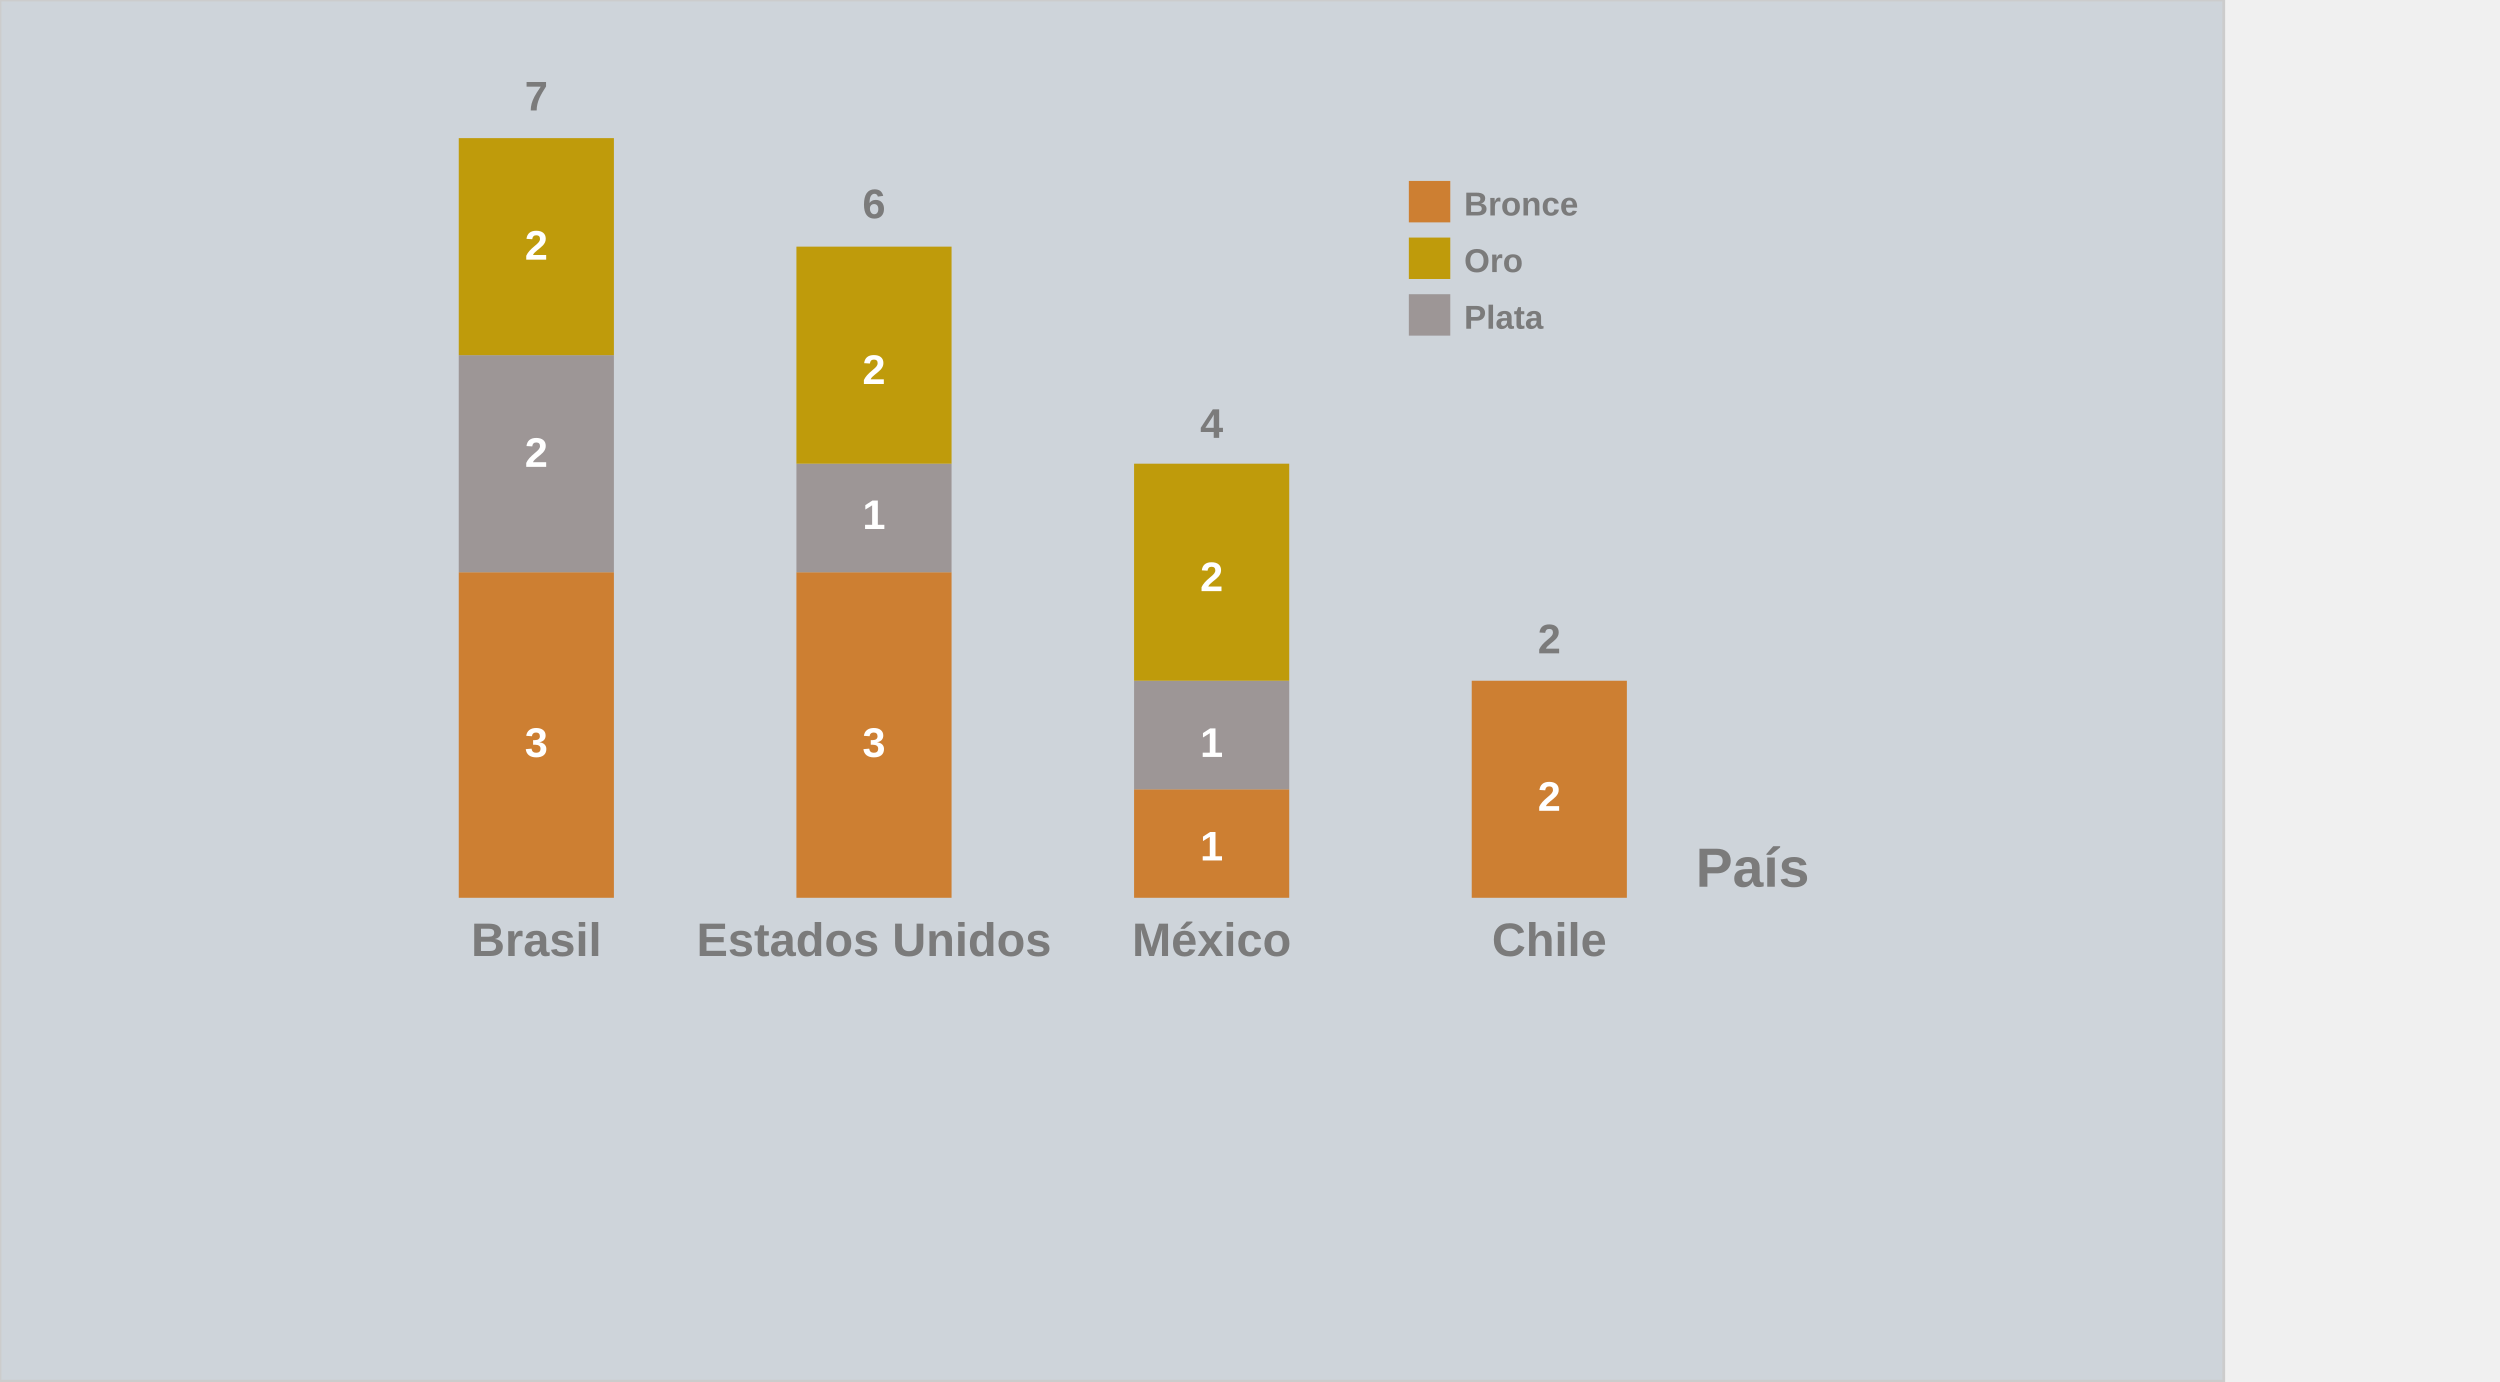
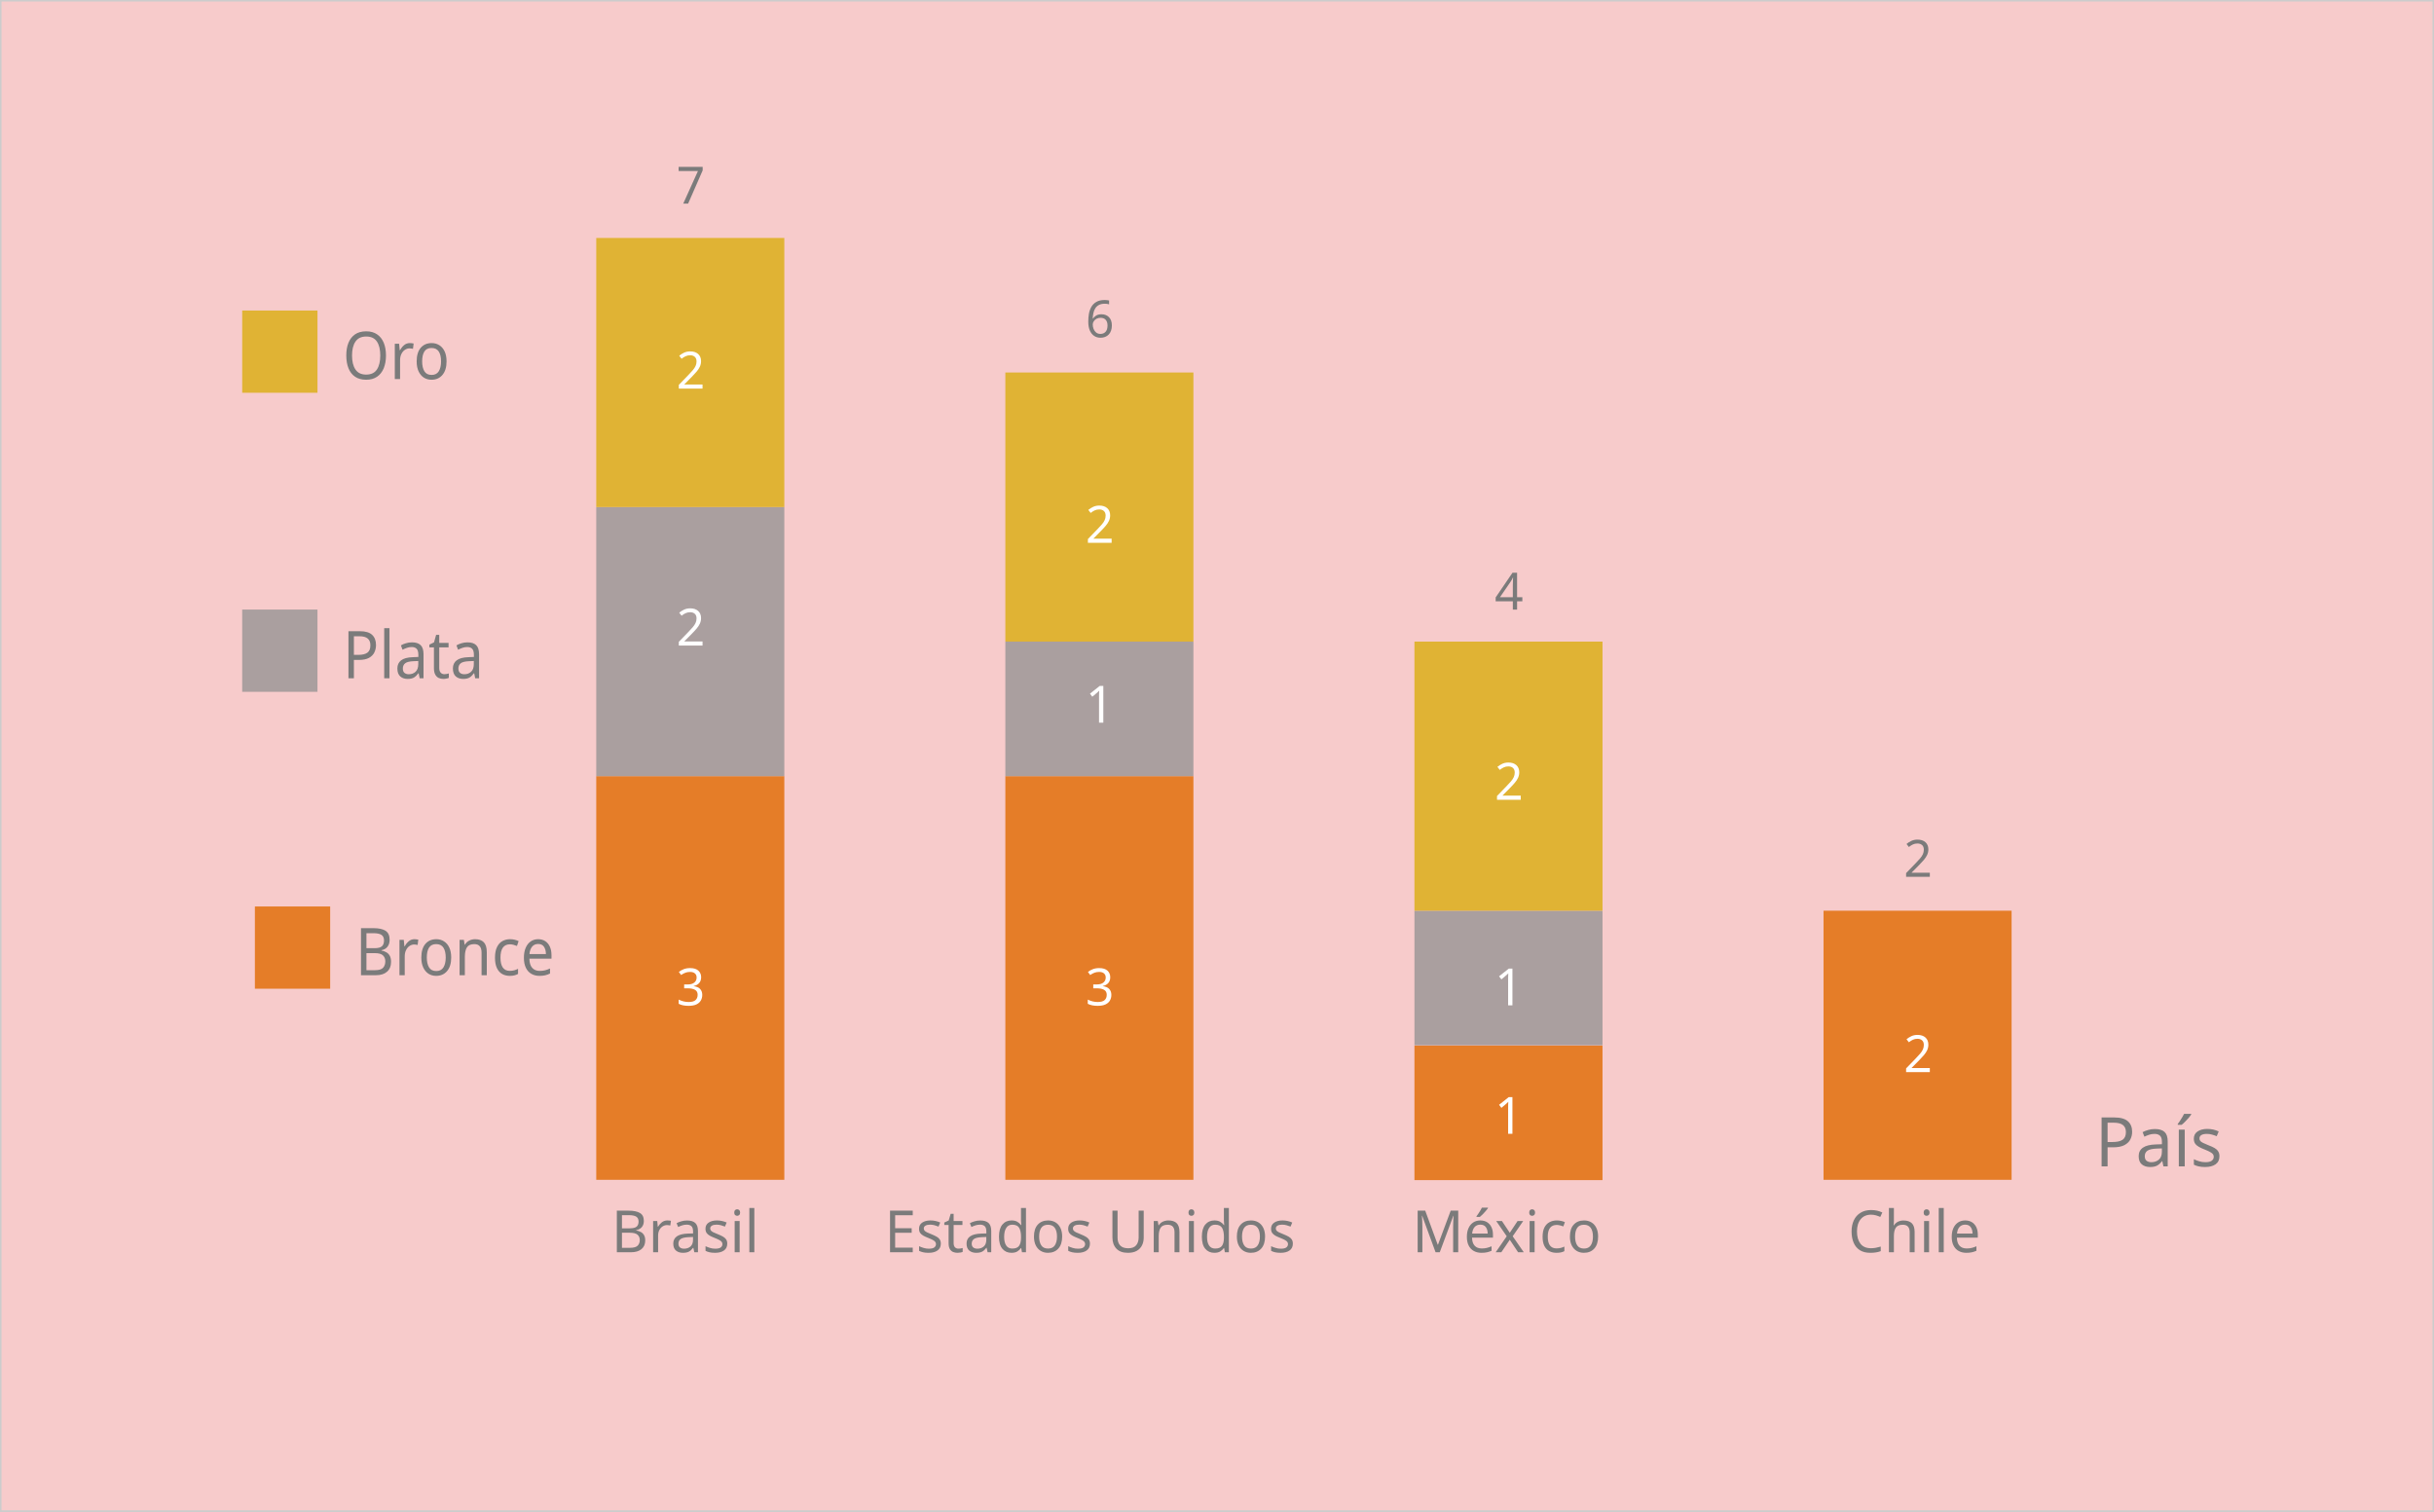
- <svg xmlns="http://www.w3.org/2000/svg" width="905" height="500">
-   <rect width="805" height="500" x="0" y="0" fill="#ced4da" id="backgorund" />
-   <g id="viz">
-     <g transform="translate(0,0)">
-       <g transform="translate(100,50)">
-         <g id="Bronce" fill="#cd7f32">
-           <rect x="310.536" y="235.714" width="56.161" height="39.286" />
-           <rect x="432.768" y="196.429" width="56.161" height="78.571" />
-           <rect x="188.304" y="157.143" width="56.161" height="117.857" />
-           <rect x="66.071" y="157.143" width="56.161" height="117.857" />
-         </g>
-         <g id="Plata" fill="#9d9696">
-           <rect x="310.536" y="196.429" width="56.161" height="39.286" />
-           <rect x="432.768" y="196.429" width="56.161" height="0" />
-           <rect x="188.304" y="117.857" width="56.161" height="39.286" />
-           <rect x="66.071" y="78.571" width="56.161" height="78.571" />
-         </g>
-         <g id="Oro" fill="#bf9b0b">
-           <rect x="310.536" y="117.857" width="56.161" height="78.571" />
-           <rect x="432.768" y="196.429" width="56.161" height="0" />
-           <rect x="188.304" y="39.286" width="56.161" height="78.571" />
-           <rect x="66.071" y="0" width="56.161" height="78.571" />
-         </g>
-         <g id="xAxis" transform="translate(0,275)" fill="none" font-size="10" font-family="sans-serif" text-anchor="middle">
-           <path class="domain" fill="#ced4da" d="M0,0H555" />
-           <g class="tick" opacity="1" transform="translate(94.15179,0)">
-             <line fill="#ced4da" y2="6" />
-             <text style="font-family: Arial, sans-serif; font-size: 17px; fill: rgb(123, 123, 123); font-weight: bold;" fill="currentColor" y="9" dy="0.71em">Brasil</text>
-             <text style="font-family: Arial, sans-serif; font-size: 15px; fill: rgb(255, 255, 255); font-weight: bold;" fill="currentColor" y="9" dy="-4em">3</text>
-             <text style="font-family: Arial, sans-serif; font-size: 15px; fill: rgb(255, 255, 255); font-weight: bold;" fill="currentColor" y="9" dy="-11em">2</text>
-             <text style="font-family: Arial, sans-serif; font-size: 15px; fill: rgb(255, 255, 255); font-weight: bold;" fill="currentColor" y="9" dy="-16em">2</text>
-             <text style="font-family: Arial, sans-serif; font-size: 15px; fill: rgb(123, 123, 123); font-weight: bold;" fill="currentColor" y="9" dy="-19.6em">7</text>
-           </g>
-           <g class="tick" opacity="1" transform="translate(216.3839,0)">
-             <line fill="#ced4da" y2="6" />
-             <text style="font-family: Arial, sans-serif; font-size: 17px; fill: rgb(123, 123, 123); font-weight: bold;" fill="currentColor" y="9" dy="0.71em">Estados Unidos</text>
-             <text style="font-family: Arial, sans-serif; font-size: 15px; fill: rgb(255, 255, 255); font-weight: bold;" fill="currentColor" y="9" dy="-4em">3</text>
-             <text style="font-family: Arial, sans-serif; font-size: 15px; fill: rgb(255, 255, 255); font-weight: bold;" fill="currentColor" y="9" dy="-9.5em">1</text>
-             <text style="font-family: Arial, sans-serif; font-size: 15px; fill: rgb(255, 255, 255); font-weight: bold;" fill="currentColor" y="9" dy="-13em">2</text>
-             <text style="font-family: Arial, sans-serif; font-size: 15px; fill: rgb(123, 123, 123); font-weight: bold;" fill="currentColor" y="9" dy="-17em">6</text>
-           </g>
-           <g class="tick" opacity="1" transform="translate(338.6161,0)">
-             <line fill="#ced4da" y2="6" />
-             <text style="font-family: Arial, sans-serif; font-size: 17px; fill: rgb(123, 123, 123); font-weight: bold;" fill="currentColor" y="9" dy="0.71em">México</text>
-             <text style="font-family: Arial, sans-serif; font-size: 15px; fill: rgb(255, 255, 255); font-weight: bold;" fill="currentColor" y="9" dy="-1.5em">1</text>
-             <text style="font-family: Arial, sans-serif; font-size: 15px; fill: rgb(255, 255, 255); font-weight: bold;" fill="currentColor" y="9" dy="-4em">1</text>
-             <text style="font-family: Arial, sans-serif; font-size: 15px; fill: rgb(255, 255, 255); font-weight: bold;" fill="currentColor" y="9" dy="-8em">2</text>
-             <text style="font-family: Arial, sans-serif; font-size: 15px; fill: rgb(123, 123, 123); font-weight: bold;" fill="currentColor" y="9" dy="-11.7em">4</text>
-           </g>
-           <g class="tick" opacity="1" transform="translate(460.8482,0)">
-             <line fill="#ced4da" y2="6" />
-             <text style="font-family: Arial, sans-serif; font-size: 17px; fill: rgb(123, 123, 123); font-weight: bold;" fill="currentColor" y="9" dy="0.71em">Chile</text>
-             <text style="font-family: Arial, sans-serif; font-size: 15px; fill: rgb(255, 255, 255); font-weight: bold;" fill="currentColor" y="9" dy="-2.7em">2</text>
-             <text style="font-family: Arial, sans-serif; font-size: 15px; fill: rgb(123, 123, 123); font-weight: bold;" fill="currentColor" y="9" dy="-6.5em">2</text>
-           </g>
-         </g>
-         <g id="yAxis" fill="#ced4da" font-size="10" font-family="sans-serif" text-anchor="end">
-           <path class="domain" fill="#ced4da" d="M0,275V0" />
-           <g class="tick" opacity="1" transform="translate(0,275)">
-             <line fill="#ced4da" x2="-6" />
-           </g>
-           <g class="tick" opacity="1" transform="translate(0,255.3571)">
-             <line fill="#ced4da" x2="-6" />
-             <text fill="currentColor" x="-9" dy="0.32em" />
-           </g>
-         </g>
-         <text y="271" x="555" text-anchor="end" style="font-family: Arial, sans-serif; font-size: 20px; fill: rgb(123, 123, 123); font-weight: bold;">País</text>
+ <svg xmlns="http://www.w3.org/2000/svg" version="1.1" x="0px" y="0px" viewBox="0 0 805 500" style="enable-background:new 0 0 805 500;" xml:space="preserve">
+   <style type="text/css">
+ 	.st0{fill:#F7CBCB;}
+ 	.st1{fill:#E57D28;}
+ 	.st2{fill:#AA9F9F;}
+ 	.st3{fill:#E0B334;}
+ 	.st4{fill:none;}
+ 	.st5{fill:#7B7B7B;}
+ 	.st6{font-family:'Arial-BoldMT';}
+ 	.st7{font-size:19.263px;}
+ 	.st8{fill:#FFFFFF;}
+ 	.st9{font-size:16.997px;}
+ 	.st10{fill:#CED4DA;}
+ 	.st11{font-size:22.663px;}
+ 	.st12{fill:none;stroke:#CCCCCC;}
+ 	.st13{font-size:21.796px;}
+ </style>
+   <g id="Capa_2">
+     <rect id="backgorund" y="0" class="st0" width="805" height="500" />
+   </g>
+   <g id="Capa_1">
+     <g id="Bronce">
+       <rect x="467.8" y="345.8" class="st1" width="62.2" height="44.5" />
+       <rect x="603.1" y="301.2" class="st1" width="62.2" height="89" />
+       <rect x="332.5" y="256.7" class="st1" width="62.2" height="133.5" />
+       <rect x="197.2" y="256.7" class="st1" width="62.2" height="133.5" />
+     </g>
+     <g id="Plata">
+       <rect x="467.8" y="301.2" class="st2" width="62.2" height="44.5" />
+       <polygon class="st2" points="603.1,301.2 665.3,301.2 665.3,301.2   " />
+       <rect x="332.5" y="212.2" class="st2" width="62.2" height="44.5" />
+       <rect x="197.2" y="167.7" class="st2" width="62.2" height="89" />
+     </g>
+     <g id="Oro">
+       <rect x="467.8" y="212.2" class="st3" width="62.2" height="89" />
+       <polygon class="st3" points="603.1,301.2 665.3,301.2 665.3,301.2   " />
+       <rect x="332.5" y="123.2" class="st3" width="62.2" height="89" />
+       <rect x="197.2" y="78.7" class="st3" width="62.2" height="89" />
+     </g>
+     <g transform="translate(94.15179,0)">
+       <line class="st4" x1="134.2" y1="390.3" x2="134.2" y2="397.1" />
+       <text transform="matrix(0.9769 0 0 1 108.0251 414.1556)" class="st5 st6 st7">Brasil</text>
+       <text transform="matrix(0.9769 0 0 1 129.5583 332.4906)" class="st8 st6 st9">3</text>
+       <text transform="matrix(0.9769 0 0 1 129.5583 213.5126)" class="st8 st6 st9">2</text>
+       <text transform="matrix(0.9769 0 0 1 129.5583 128.5282)" class="st8 st6 st9">2</text>
+       <text transform="matrix(0.9769 0 0 1 129.5583 67.3392)" class="st5 st6 st9">7</text>
+     </g>
+     <g transform="translate(216.3839,0)">
+       <line class="st4" x1="147.2" y1="390.3" x2="147.2" y2="397.1" />
+       <text transform="matrix(0.9769 0 0 1 76.1455 414.1556)" class="st5 st6 st7">Estados Unidos</text>
+       <text transform="matrix(0.9769 0 0 1 142.6274 332.4906)" class="st8 st6 st9">3</text>
+       <text transform="matrix(0.9769 0 0 1 142.6274 239.0082)" class="st8 st6 st9">1</text>
+       <text transform="matrix(0.9769 0 0 1 142.6274 179.5189)" class="st8 st6 st9">2</text>
+       <text transform="matrix(0.9769 0 0 1 142.6274 111.5311)" class="st5 st6 st9">6</text>
+     </g>
+     <g transform="translate(338.6161,0)">
+       <line class="st4" x1="160.3" y1="390.3" x2="160.3" y2="397.1" />
+       <text transform="matrix(0.9769 0 0 1 128.4167 414.1556)" class="st5 st6 st7">México</text>
+       <text transform="matrix(0.9769 0 0 1 155.697 374.9828)" class="st8 st6 st9">1</text>
+       <text transform="matrix(0.9769 0 0 1 155.697 332.4906)" class="st8 st6 st9">1</text>
+       <text transform="matrix(0.9769 0 0 1 155.697 264.5033)" class="st8 st6 st9">2</text>
+       <text transform="matrix(0.9769 0 0 1 155.697 201.6146)" class="st5 st6 st9">4</text>
+     </g>
+     <g transform="translate(460.8482,0)">
+       <line class="st4" x1="173.4" y1="390.3" x2="173.4" y2="397.1" />
+       <text transform="matrix(0.9769 0 0 1 150.3809 414.1556)" class="st5 st6 st7">Chile</text>
+       <text transform="matrix(0.9769 0 0 1 168.7666 354.5873)" class="st8 st6 st9">2</text>
+       <text transform="matrix(0.9769 0 0 1 168.7666 289.9984)" class="st5 st6 st9">2</text>
+     </g>
+     <g id="yAxis">
+       <path class="st10" d="M124.1,390.3V78.7" />
+       <g transform="translate(0,275)">
+         <line class="st4" x1="124.1" y1="115.3" x2="117.5" y2="115.3" />
      </g>
-       <text x="4" y="4" style="font-family: Arial, sans-serif; font-size: 12px; fill: black; font-weight: bold; dominant-baseline: hanging;" />
-     </g>
-     <g id="grid">
-       <rect x="0" y="0" width="805" height="500" fill="none" stroke="#ccc" />
-     </g>
-   </g>
-   <g id="legend" transform="translate(505,50)">
-     <g transform="translate(5,0)">
-       <g class="legendColor" transform="translate(0,0)">
-         <g class="legendCells" transform="translate(0,15.5)">
-           <g class="cell" transform="translate(0, 0)">
-             <rect class="swatch" height="15" width="15" style="fill: rgb(205, 127, 50);" />
-             <text style="font-family: Arial, sans-serif; font-size: 12px; fill: rgb(123, 123, 123); font-weight: bold;" class="label" transform="translate( 20, 12.5)" font-family="&quot;Arial&quot;, sans-serif" font-size="10px">
-               <tspan x="0" dy="0em">Bronce</tspan>
-             </text>
-           </g>
-           <g class="cell" transform="translate(0, 20.5)">
-             <rect class="swatch" height="15" width="15" style="fill: rgb(191, 155, 11);" />
-             <text style="font-family: Arial, sans-serif; font-size: 12px; fill: rgb(123, 123, 123); font-weight: bold;" class="label" transform="translate( 20, 12.5)" font-family="&quot;Arial&quot;, sans-serif" font-size="10px">
-               <tspan x="0" dy="0em">Oro</tspan>
-             </text>
-           </g>
-           <g class="cell" transform="translate(0, 41)">
-             <rect class="swatch" height="15" width="15" style="fill: rgb(157, 150, 150);" />
-             <text style="font-family: Arial, sans-serif; font-size: 12px; fill: rgb(123, 123, 123); font-weight: bold;" class="label" transform="translate( 20, 12.5)" font-family="&quot;Arial&quot;, sans-serif" font-size="10px">
-               <tspan x="0" dy="0em">Plata</tspan>
-             </text>
-           </g>
-         </g>
-         <text class="legendTitle" font-family="&quot;Arial&quot;, sans-serif" font-size="12px" font-weight="bold">
-           <tspan x="0" dy="0em" />
-         </text>
+       <g transform="translate(0,255.3571)">
+         <line class="st4" x1="124.1" y1="112.7" x2="117.5" y2="112.7" />
      </g>
    </g>
+     <text transform="matrix(0.9769 0 0 1 692.9088 385.7484)" class="st5 st6 st11">País</text>
+     <g id="grid">
+       <rect y="0" class="st12" width="805" height="500" />
+     </g>
+     <rect x="84.3" y="299.8" class="st1" width="24.9" height="27.2" />
+     <text transform="matrix(0.914 0 0 1 117.4664 322.5297)" class="st5 st6 st13">Bronce</text>
+     <rect x="80.1" y="102.7" class="st3" width="24.9" height="27.2" />
+     <text transform="matrix(0.914 0 0 1 113.316 125.3734)" class="st5 st6 st13">Oro</text>
+     <rect x="80.1" y="201.6" class="st2" width="24.9" height="27.2" />
+     <text transform="matrix(0.914 0 0 1 113.316 224.3202)" class="st5 st6 st13">Plata</text>
  </g>
</svg>
